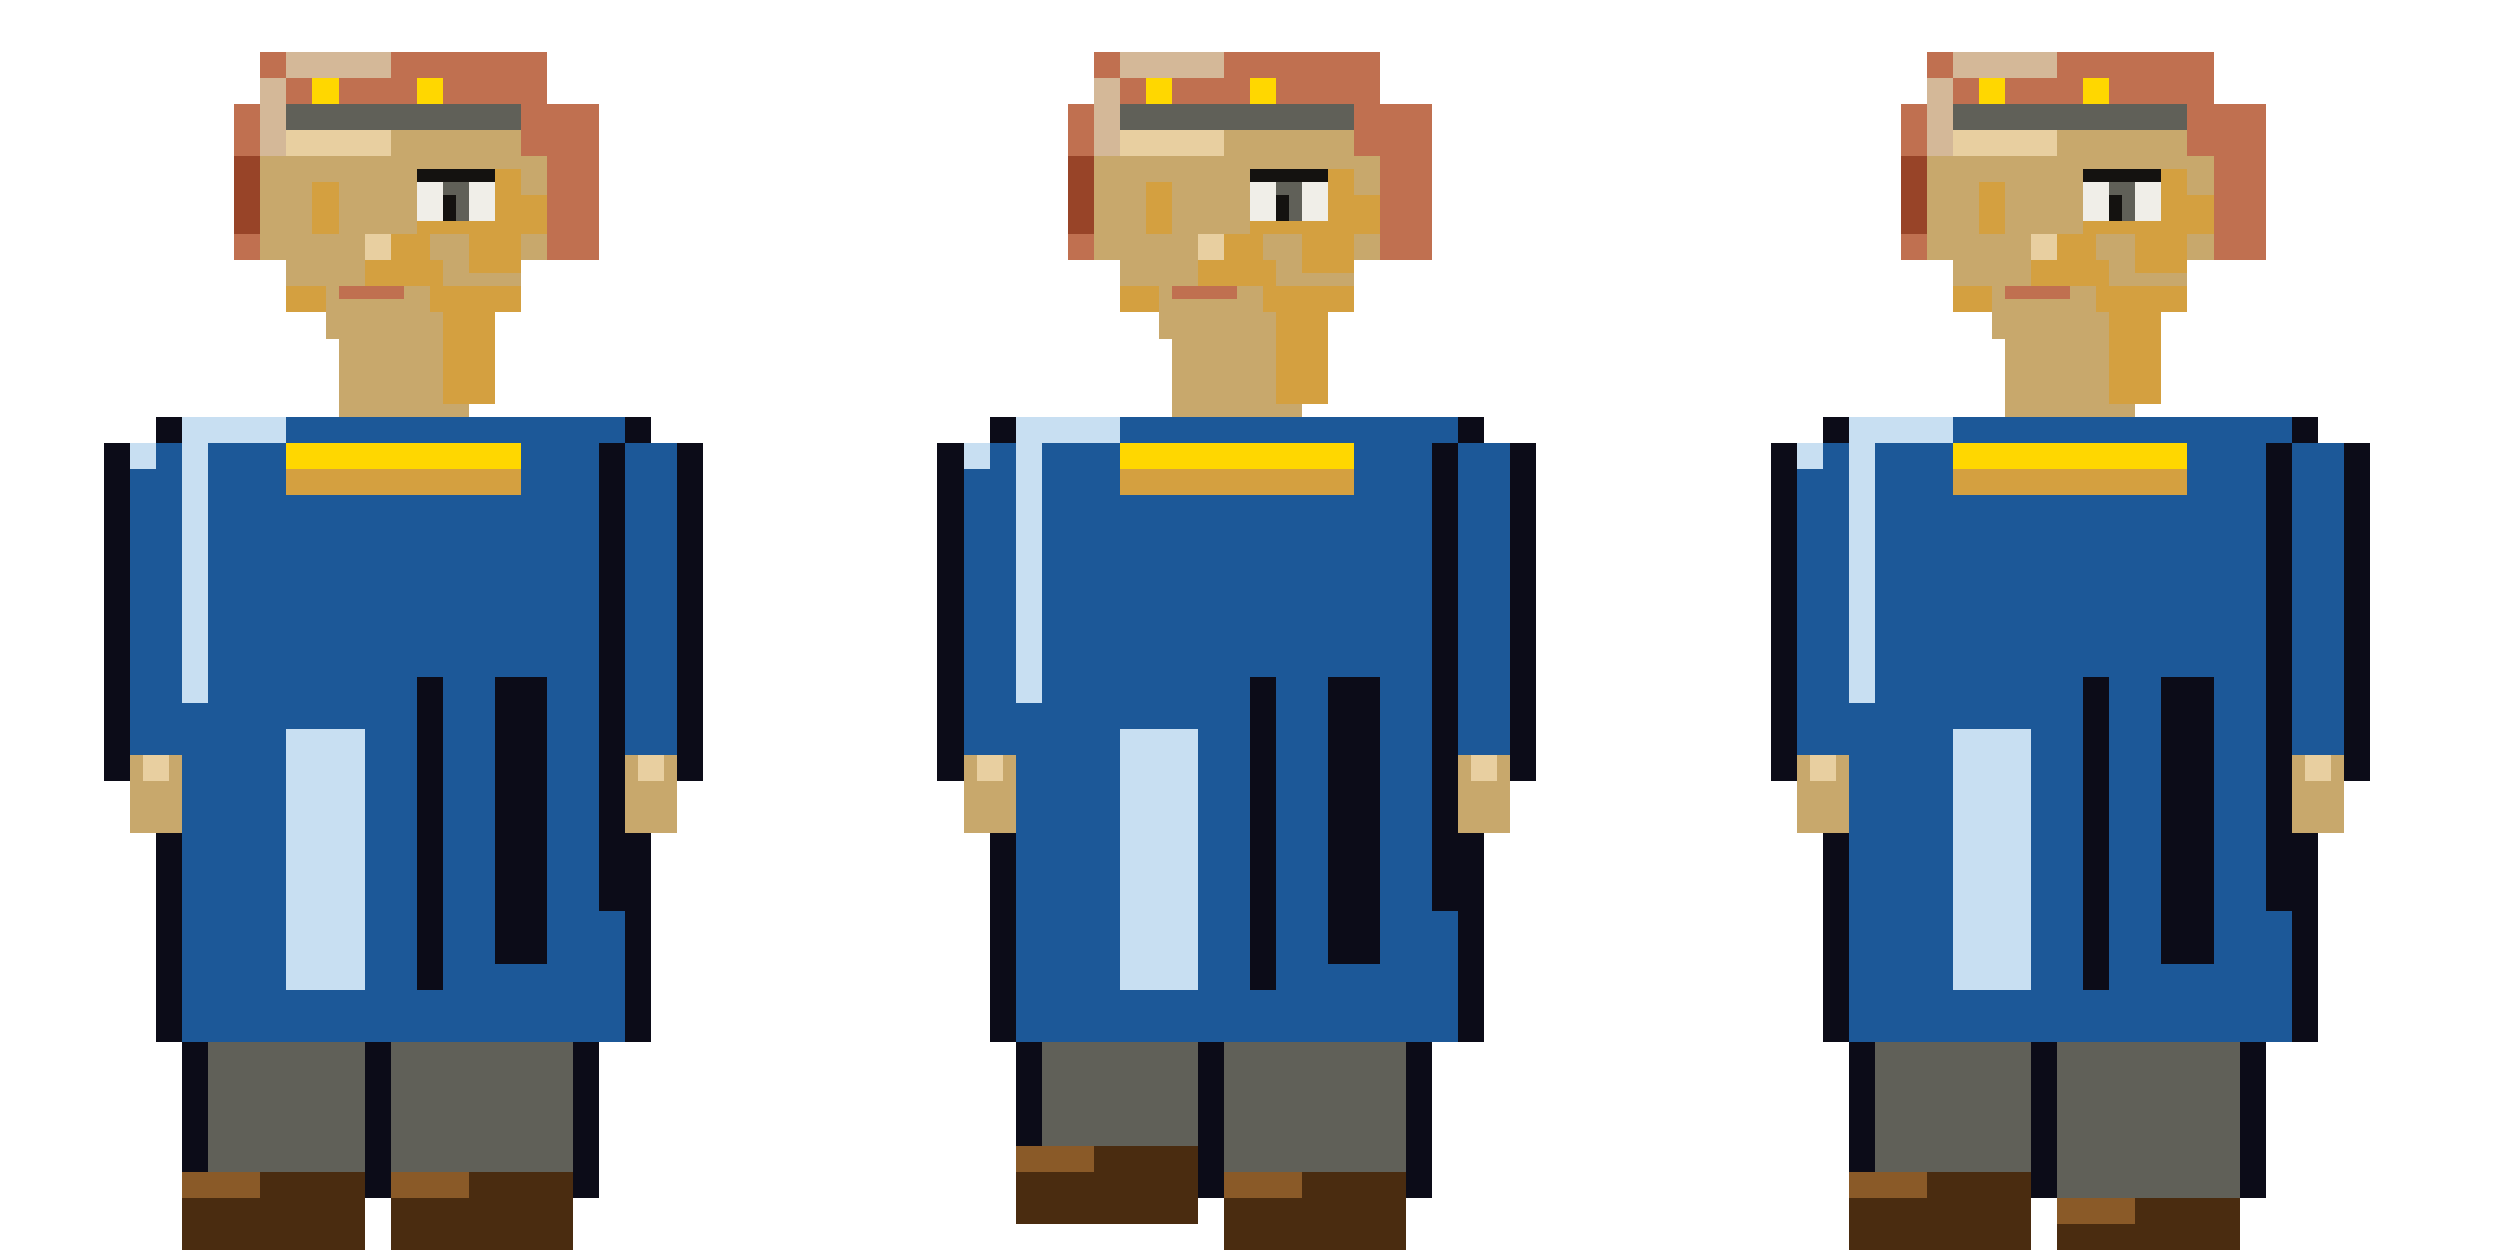
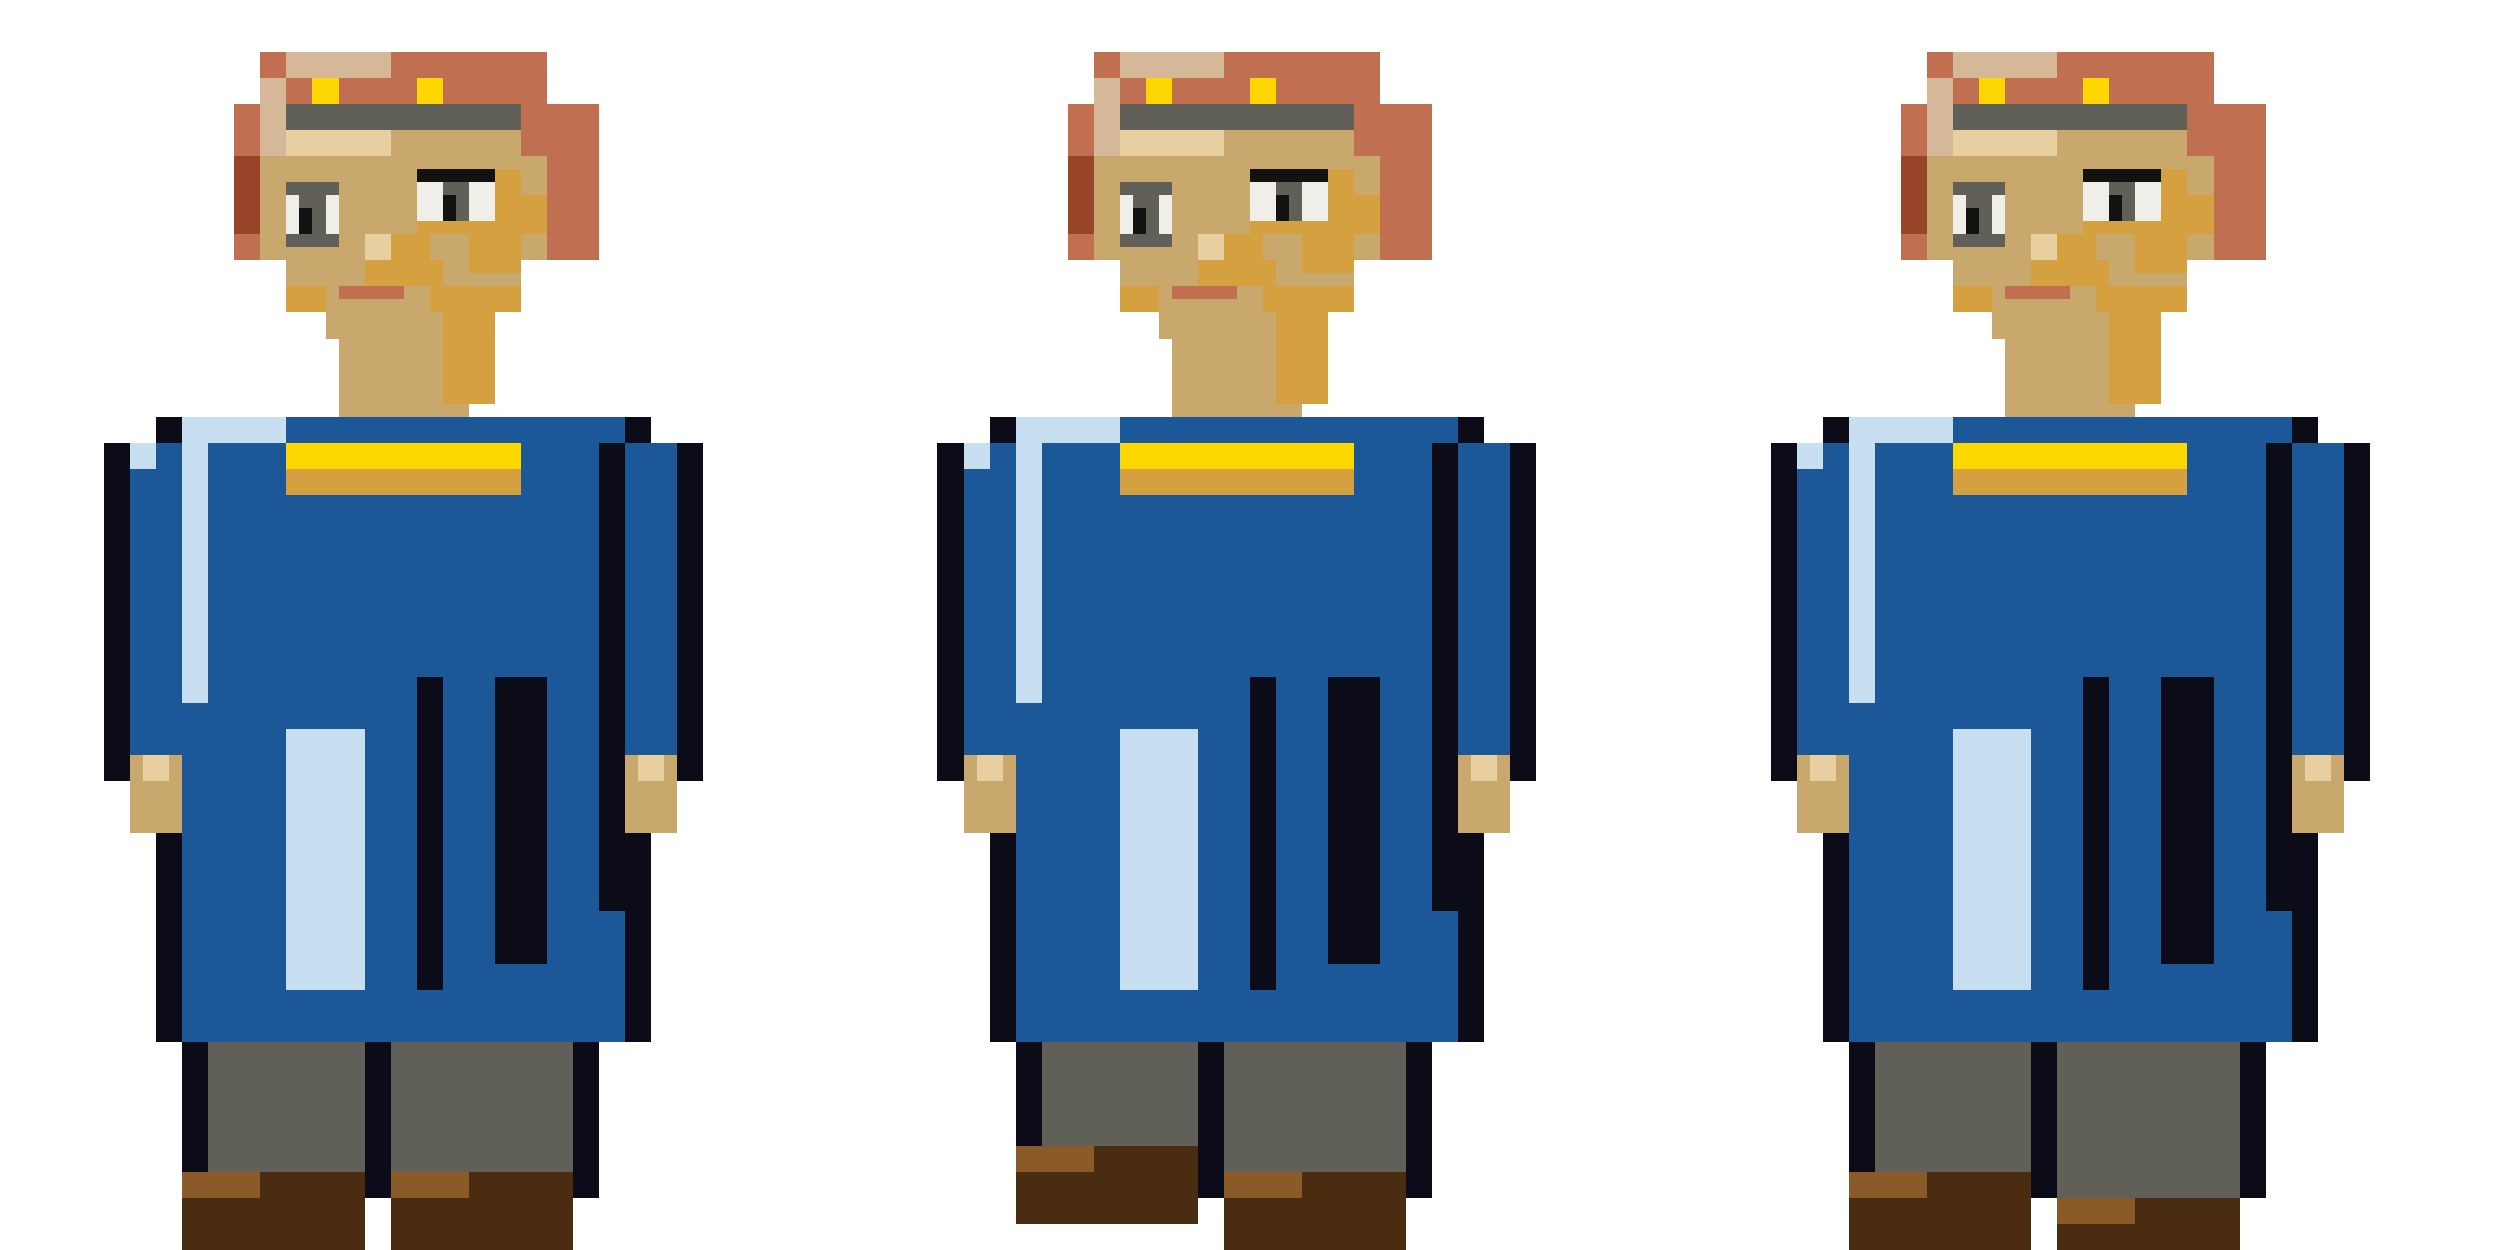
<svg xmlns="http://www.w3.org/2000/svg" viewBox="0 0 768 384" width="768" height="384" shape-rendering="crispEdges">
  <rect x="80" y="16" width="88" height="56" fill="#C07050" />
  <rect x="72" y="32" width="16" height="48" fill="#C07050" />
  <rect x="168" y="32" width="16" height="48" fill="#C07050" />
  <rect x="88" y="16" width="32" height="8" fill="#D4B898" />
  <rect x="80" y="24" width="8" height="32" fill="#D4B898" />
  <rect x="80" y="64" width="88" height="8" fill="#984428" />
  <rect x="72" y="48" width="16" height="24" fill="#984428" />
  <rect x="96" y="24" width="8" height="8" fill="#FFD700" />
  <rect x="112" y="32" width="8" height="8" fill="#FFD700" />
  <rect x="88" y="40" width="8" height="8" fill="#FFD700" />
  <rect x="128" y="24" width="8" height="8" fill="#FFD700" />
  <rect x="104" y="48" width="8" height="8" fill="#FFD700" />
  <rect x="120" y="40" width="8" height="8" fill="#FFD700" />
  <rect x="136" y="32" width="8" height="8" fill="#FFD700" />
  <rect x="88" y="32" width="72" height="8" fill="#606058" />
  <rect x="88" y="40" width="72" height="56" fill="#C8A86C" />
  <rect x="80" y="48" width="8" height="32" fill="#C8A86C" />
  <rect x="160" y="48" width="8" height="32" fill="#C8A86C" />
  <rect x="88" y="40" width="32" height="8" fill="#E8CFA0" />
  <rect x="144" y="52" width="16" height="32" fill="#D4A040" />
  <rect x="88" y="88" width="72" height="8" fill="#D4A040" />
  <rect x="128" y="52" width="24" height="4" fill="#141210" />
  <rect x="128" y="56" width="24" height="16" fill="#F0EEE8" />
  <rect x="136" y="56" width="8" height="16" fill="#606058" />
  <rect x="136" y="60" width="4" height="8" fill="#141210" />
  <rect x="128" y="68" width="24" height="4" fill="#D4A040" />
-   <rect x="96" y="56" width="8" height="16" fill="#D4A040" />
+   <rect x="88" y="56" width="16" height="4" fill="#606058" />
+   <rect x="88" y="60" width="16" height="12" fill="#F0EEE8" />
+   <rect x="92" y="60" width="8" height="12" fill="#606058" />
+   <rect x="92" y="64" width="4" height="8" fill="#141210" />
+   <rect x="88" y="72" width="16" height="4" fill="#606058" />
  <rect x="116" y="72" width="16" height="16" fill="#D4A040" />
  <rect x="112" y="80" width="24" height="8" fill="#D4A040" />
  <rect x="112" y="72" width="8" height="8" fill="#E8CFA0" />
  <rect x="100" y="88" width="32" height="8" fill="#C8A86C" />
  <rect x="104" y="88" width="20" height="4" fill="#C07050" />
  <rect x="100" y="96" width="32" height="8" fill="#C8A86C" />
  <rect x="104" y="96" width="16" height="4" fill="#E8CFA0" />
  <rect x="160" y="52" width="8" height="24" fill="#C8A86C" />
  <rect x="160" y="60" width="8" height="12" fill="#D4A040" />
  <rect x="104" y="96" width="40" height="32" fill="#C8A86C" />
  <rect x="136" y="96" width="16" height="28" fill="#D4A040" />
  <rect x="56" y="128" width="136" height="192" fill="#1C5898" />
  <rect x="48" y="128" width="8" height="192" fill="#0C0C18" />
  <rect x="192" y="128" width="8" height="192" fill="#0C0C18" />
  <rect x="56" y="128" width="32" height="8" fill="#C8DFF2" />
  <rect x="56" y="136" width="8" height="80" fill="#C8DFF2" />
  <rect x="184" y="136" width="8" height="144" fill="#0C0C18" />
  <rect x="88" y="136" width="8" height="8" fill="#FFD700" />
  <rect x="96" y="136" width="8" height="8" fill="#FFD700" />
  <rect x="104" y="136" width="8" height="8" fill="#FFD700" />
  <rect x="112" y="136" width="8" height="8" fill="#FFD700" />
  <rect x="120" y="136" width="8" height="8" fill="#FFD700" />
  <rect x="128" y="136" width="8" height="8" fill="#FFD700" />
  <rect x="136" y="136" width="8" height="8" fill="#FFD700" />
  <rect x="144" y="136" width="8" height="8" fill="#FFD700" />
  <rect x="152" y="136" width="8" height="8" fill="#FFD700" />
  <rect x="88" y="144" width="72" height="8" fill="#D4A040" />
  <rect x="128" y="208" width="8" height="96" fill="#0C0C18" />
  <rect x="88" y="224" width="24" height="80" fill="#C8DFF2" />
  <rect x="152" y="208" width="16" height="88" fill="#0C0C18" />
  <rect x="40" y="136" width="16" height="104" fill="#1C5898" />
  <rect x="32" y="136" width="8" height="104" fill="#0C0C18" />
  <rect x="40" y="136" width="8" height="8" fill="#C8DFF2" />
  <rect x="192" y="136" width="16" height="104" fill="#1C5898" />
  <rect x="208" y="136" width="8" height="104" fill="#0C0C18" />
  <rect x="40" y="232" width="16" height="24" fill="#C8A86C" />
  <rect x="44" y="232" width="8" height="8" fill="#E8CFA0" />
  <rect x="192" y="232" width="16" height="24" fill="#C8A86C" />
  <rect x="196" y="232" width="8" height="8" fill="#E8CFA0" />
  <rect x="64" y="320" width="56" height="48" fill="#606058" />
  <rect x="56" y="320" width="8" height="48" fill="#0C0C18" />
  <rect x="112" y="320" width="8" height="48" fill="#0C0C18" />
  <rect x="120" y="320" width="56" height="48" fill="#606058" />
  <rect x="176" y="320" width="8" height="48" fill="#0C0C18" />
  <rect x="56" y="360" width="56" height="24" fill="#4A2C10" />
  <rect x="56" y="360" width="24" height="8" fill="#8A5A28" />
  <rect x="120" y="360" width="56" height="24" fill="#4A2C10" />
  <rect x="120" y="360" width="24" height="8" fill="#8A5A28" />
  <rect x="336" y="16" width="88" height="56" fill="#C07050" />
  <rect x="328" y="32" width="16" height="48" fill="#C07050" />
  <rect x="424" y="32" width="16" height="48" fill="#C07050" />
  <rect x="344" y="16" width="32" height="8" fill="#D4B898" />
  <rect x="336" y="24" width="8" height="32" fill="#D4B898" />
  <rect x="336" y="64" width="88" height="8" fill="#984428" />
  <rect x="328" y="48" width="16" height="24" fill="#984428" />
  <rect x="352" y="24" width="8" height="8" fill="#FFD700" />
  <rect x="368" y="32" width="8" height="8" fill="#FFD700" />
  <rect x="344" y="40" width="8" height="8" fill="#FFD700" />
  <rect x="384" y="24" width="8" height="8" fill="#FFD700" />
  <rect x="360" y="48" width="8" height="8" fill="#FFD700" />
  <rect x="376" y="40" width="8" height="8" fill="#FFD700" />
  <rect x="392" y="32" width="8" height="8" fill="#FFD700" />
  <rect x="344" y="32" width="72" height="8" fill="#606058" />
  <rect x="344" y="40" width="72" height="56" fill="#C8A86C" />
  <rect x="336" y="48" width="8" height="32" fill="#C8A86C" />
  <rect x="416" y="48" width="8" height="32" fill="#C8A86C" />
  <rect x="344" y="40" width="32" height="8" fill="#E8CFA0" />
  <rect x="400" y="52" width="16" height="32" fill="#D4A040" />
  <rect x="344" y="88" width="72" height="8" fill="#D4A040" />
  <rect x="384" y="52" width="24" height="4" fill="#141210" />
  <rect x="384" y="56" width="24" height="16" fill="#F0EEE8" />
  <rect x="392" y="56" width="8" height="16" fill="#606058" />
  <rect x="392" y="60" width="4" height="8" fill="#141210" />
  <rect x="384" y="68" width="24" height="4" fill="#D4A040" />
-   <rect x="352" y="56" width="8" height="16" fill="#D4A040" />
+   <rect x="344" y="56" width="16" height="4" fill="#606058" />
+   <rect x="344" y="60" width="16" height="12" fill="#F0EEE8" />
+   <rect x="348" y="60" width="8" height="12" fill="#606058" />
+   <rect x="348" y="64" width="4" height="8" fill="#141210" />
+   <rect x="344" y="72" width="16" height="4" fill="#606058" />
  <rect x="372" y="72" width="16" height="16" fill="#D4A040" />
  <rect x="368" y="80" width="24" height="8" fill="#D4A040" />
  <rect x="368" y="72" width="8" height="8" fill="#E8CFA0" />
  <rect x="356" y="88" width="32" height="8" fill="#C8A86C" />
  <rect x="360" y="88" width="20" height="4" fill="#C07050" />
  <rect x="356" y="96" width="32" height="8" fill="#C8A86C" />
  <rect x="360" y="96" width="16" height="4" fill="#E8CFA0" />
  <rect x="416" y="52" width="8" height="24" fill="#C8A86C" />
  <rect x="416" y="60" width="8" height="12" fill="#D4A040" />
  <rect x="360" y="96" width="40" height="32" fill="#C8A86C" />
  <rect x="392" y="96" width="16" height="28" fill="#D4A040" />
  <rect x="312" y="128" width="136" height="192" fill="#1C5898" />
  <rect x="304" y="128" width="8" height="192" fill="#0C0C18" />
  <rect x="448" y="128" width="8" height="192" fill="#0C0C18" />
  <rect x="312" y="128" width="32" height="8" fill="#C8DFF2" />
  <rect x="312" y="136" width="8" height="80" fill="#C8DFF2" />
  <rect x="440" y="136" width="8" height="144" fill="#0C0C18" />
  <rect x="344" y="136" width="8" height="8" fill="#FFD700" />
  <rect x="352" y="136" width="8" height="8" fill="#FFD700" />
  <rect x="360" y="136" width="8" height="8" fill="#FFD700" />
  <rect x="368" y="136" width="8" height="8" fill="#FFD700" />
  <rect x="376" y="136" width="8" height="8" fill="#FFD700" />
  <rect x="384" y="136" width="8" height="8" fill="#FFD700" />
  <rect x="392" y="136" width="8" height="8" fill="#FFD700" />
  <rect x="400" y="136" width="8" height="8" fill="#FFD700" />
  <rect x="408" y="136" width="8" height="8" fill="#FFD700" />
  <rect x="344" y="144" width="72" height="8" fill="#D4A040" />
  <rect x="384" y="208" width="8" height="96" fill="#0C0C18" />
  <rect x="344" y="224" width="24" height="80" fill="#C8DFF2" />
  <rect x="408" y="208" width="16" height="88" fill="#0C0C18" />
  <rect x="296" y="136" width="16" height="104" fill="#1C5898" />
  <rect x="288" y="136" width="8" height="104" fill="#0C0C18" />
  <rect x="296" y="136" width="8" height="8" fill="#C8DFF2" />
  <rect x="448" y="136" width="16" height="104" fill="#1C5898" />
  <rect x="464" y="136" width="8" height="104" fill="#0C0C18" />
  <rect x="296" y="232" width="16" height="24" fill="#C8A86C" />
  <rect x="300" y="232" width="8" height="8" fill="#E8CFA0" />
  <rect x="448" y="232" width="16" height="24" fill="#C8A86C" />
  <rect x="452" y="232" width="8" height="8" fill="#E8CFA0" />
  <rect x="320" y="320" width="56" height="48" fill="#606058" />
  <rect x="312" y="320" width="8" height="48" fill="#0C0C18" />
  <rect x="368" y="320" width="8" height="48" fill="#0C0C18" />
  <rect x="376" y="320" width="56" height="48" fill="#606058" />
  <rect x="432" y="320" width="8" height="48" fill="#0C0C18" />
  <rect x="312" y="352" width="56" height="24" fill="#4A2C10" />
  <rect x="312" y="352" width="24" height="8" fill="#8A5A28" />
  <rect x="376" y="360" width="56" height="24" fill="#4A2C10" />
  <rect x="376" y="360" width="24" height="8" fill="#8A5A28" />
  <rect x="592" y="16" width="88" height="56" fill="#C07050" />
  <rect x="584" y="32" width="16" height="48" fill="#C07050" />
  <rect x="680" y="32" width="16" height="48" fill="#C07050" />
  <rect x="600" y="16" width="32" height="8" fill="#D4B898" />
  <rect x="592" y="24" width="8" height="32" fill="#D4B898" />
  <rect x="592" y="64" width="88" height="8" fill="#984428" />
  <rect x="584" y="48" width="16" height="24" fill="#984428" />
  <rect x="608" y="24" width="8" height="8" fill="#FFD700" />
  <rect x="624" y="32" width="8" height="8" fill="#FFD700" />
  <rect x="600" y="40" width="8" height="8" fill="#FFD700" />
  <rect x="640" y="24" width="8" height="8" fill="#FFD700" />
  <rect x="616" y="48" width="8" height="8" fill="#FFD700" />
  <rect x="632" y="40" width="8" height="8" fill="#FFD700" />
  <rect x="648" y="32" width="8" height="8" fill="#FFD700" />
  <rect x="600" y="32" width="72" height="8" fill="#606058" />
  <rect x="600" y="40" width="72" height="56" fill="#C8A86C" />
  <rect x="592" y="48" width="8" height="32" fill="#C8A86C" />
  <rect x="672" y="48" width="8" height="32" fill="#C8A86C" />
  <rect x="600" y="40" width="32" height="8" fill="#E8CFA0" />
  <rect x="656" y="52" width="16" height="32" fill="#D4A040" />
  <rect x="600" y="88" width="72" height="8" fill="#D4A040" />
  <rect x="640" y="52" width="24" height="4" fill="#141210" />
  <rect x="640" y="56" width="24" height="16" fill="#F0EEE8" />
  <rect x="648" y="56" width="8" height="16" fill="#606058" />
  <rect x="648" y="60" width="4" height="8" fill="#141210" />
  <rect x="640" y="68" width="24" height="4" fill="#D4A040" />
-   <rect x="608" y="56" width="8" height="16" fill="#D4A040" />
+   <rect x="600" y="56" width="16" height="4" fill="#606058" />
+   <rect x="600" y="60" width="16" height="12" fill="#F0EEE8" />
+   <rect x="604" y="60" width="8" height="12" fill="#606058" />
+   <rect x="604" y="64" width="4" height="8" fill="#141210" />
+   <rect x="600" y="72" width="16" height="4" fill="#606058" />
  <rect x="628" y="72" width="16" height="16" fill="#D4A040" />
  <rect x="624" y="80" width="24" height="8" fill="#D4A040" />
  <rect x="624" y="72" width="8" height="8" fill="#E8CFA0" />
  <rect x="612" y="88" width="32" height="8" fill="#C8A86C" />
  <rect x="616" y="88" width="20" height="4" fill="#C07050" />
  <rect x="612" y="96" width="32" height="8" fill="#C8A86C" />
  <rect x="616" y="96" width="16" height="4" fill="#E8CFA0" />
  <rect x="672" y="52" width="8" height="24" fill="#C8A86C" />
  <rect x="672" y="60" width="8" height="12" fill="#D4A040" />
  <rect x="616" y="96" width="40" height="32" fill="#C8A86C" />
  <rect x="648" y="96" width="16" height="28" fill="#D4A040" />
  <rect x="568" y="128" width="136" height="192" fill="#1C5898" />
  <rect x="560" y="128" width="8" height="192" fill="#0C0C18" />
  <rect x="704" y="128" width="8" height="192" fill="#0C0C18" />
  <rect x="568" y="128" width="32" height="8" fill="#C8DFF2" />
  <rect x="568" y="136" width="8" height="80" fill="#C8DFF2" />
  <rect x="696" y="136" width="8" height="144" fill="#0C0C18" />
  <rect x="600" y="136" width="8" height="8" fill="#FFD700" />
  <rect x="608" y="136" width="8" height="8" fill="#FFD700" />
  <rect x="616" y="136" width="8" height="8" fill="#FFD700" />
  <rect x="624" y="136" width="8" height="8" fill="#FFD700" />
  <rect x="632" y="136" width="8" height="8" fill="#FFD700" />
  <rect x="640" y="136" width="8" height="8" fill="#FFD700" />
  <rect x="648" y="136" width="8" height="8" fill="#FFD700" />
  <rect x="656" y="136" width="8" height="8" fill="#FFD700" />
  <rect x="664" y="136" width="8" height="8" fill="#FFD700" />
  <rect x="600" y="144" width="72" height="8" fill="#D4A040" />
  <rect x="640" y="208" width="8" height="96" fill="#0C0C18" />
  <rect x="600" y="224" width="24" height="80" fill="#C8DFF2" />
  <rect x="664" y="208" width="16" height="88" fill="#0C0C18" />
  <rect x="552" y="136" width="16" height="104" fill="#1C5898" />
  <rect x="544" y="136" width="8" height="104" fill="#0C0C18" />
  <rect x="552" y="136" width="8" height="8" fill="#C8DFF2" />
  <rect x="704" y="136" width="16" height="104" fill="#1C5898" />
  <rect x="720" y="136" width="8" height="104" fill="#0C0C18" />
  <rect x="552" y="232" width="16" height="24" fill="#C8A86C" />
  <rect x="556" y="232" width="8" height="8" fill="#E8CFA0" />
  <rect x="704" y="232" width="16" height="24" fill="#C8A86C" />
  <rect x="708" y="232" width="8" height="8" fill="#E8CFA0" />
  <rect x="576" y="320" width="56" height="48" fill="#606058" />
  <rect x="568" y="320" width="8" height="48" fill="#0C0C18" />
  <rect x="624" y="320" width="8" height="48" fill="#0C0C18" />
  <rect x="632" y="320" width="56" height="48" fill="#606058" />
  <rect x="688" y="320" width="8" height="48" fill="#0C0C18" />
  <rect x="568" y="360" width="56" height="24" fill="#4A2C10" />
  <rect x="568" y="360" width="24" height="8" fill="#8A5A28" />
  <rect x="632" y="368" width="56" height="24" fill="#4A2C10" />
  <rect x="632" y="368" width="24" height="8" fill="#8A5A28" />
</svg>
